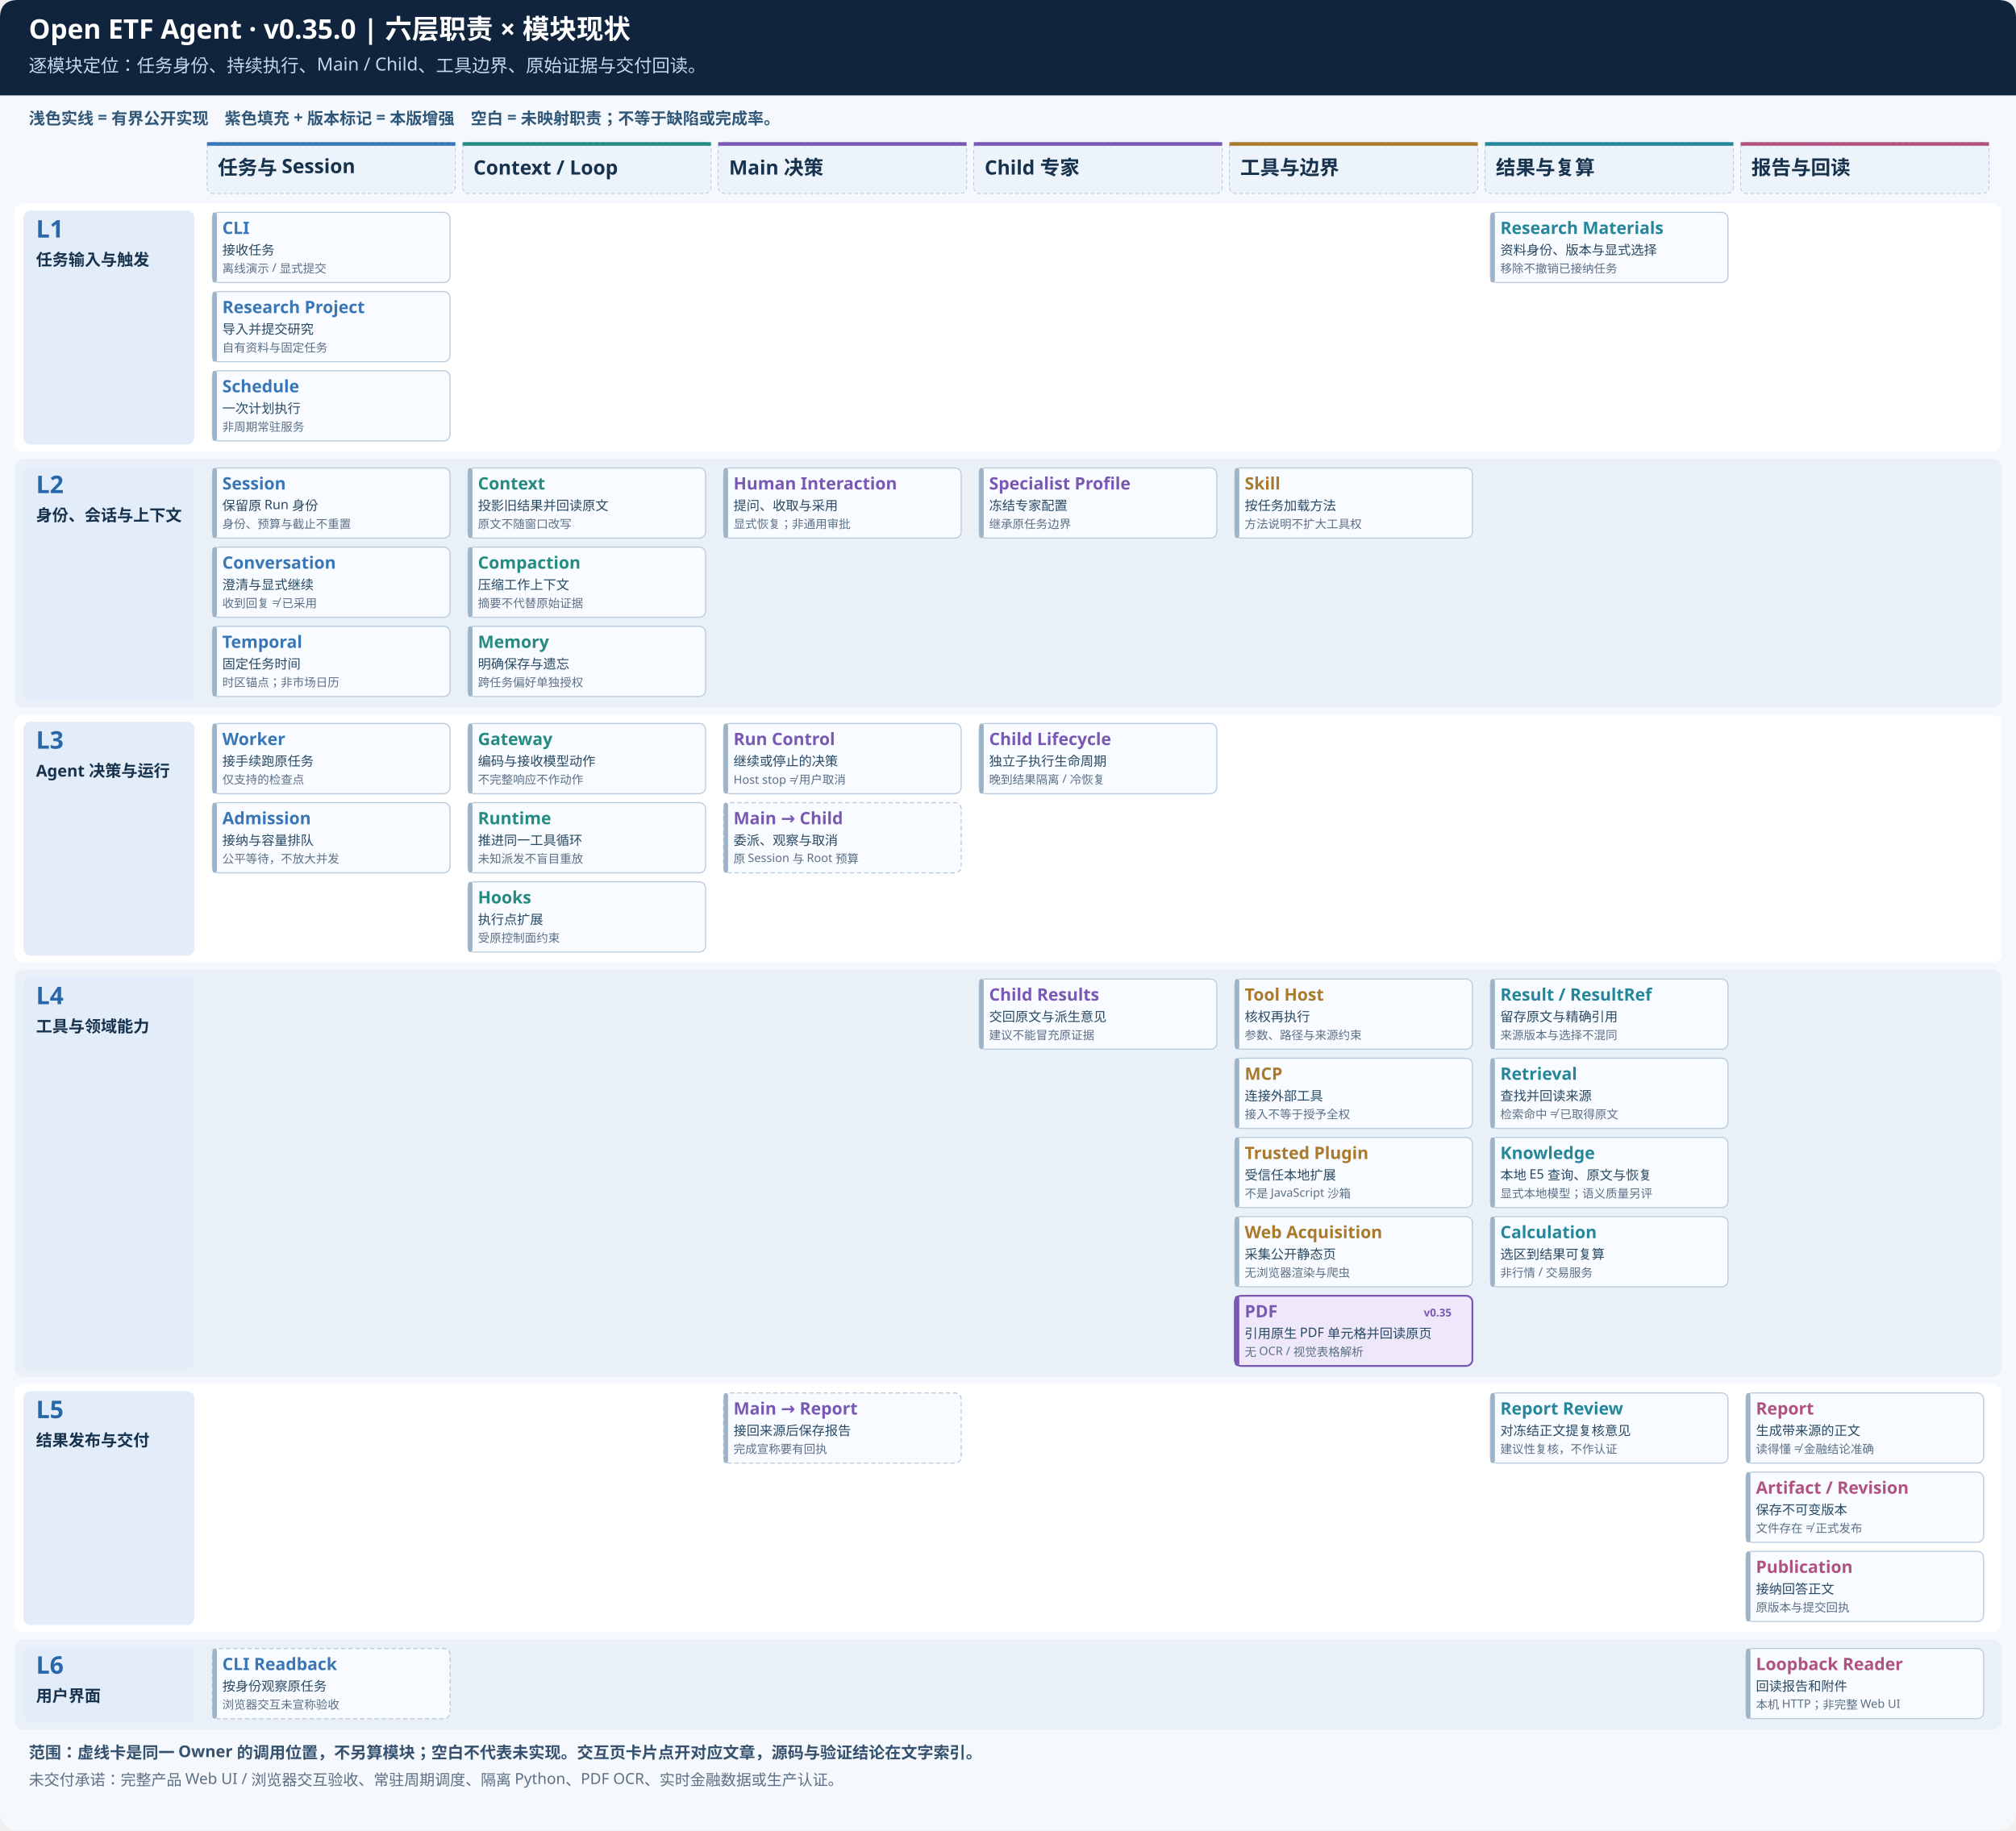
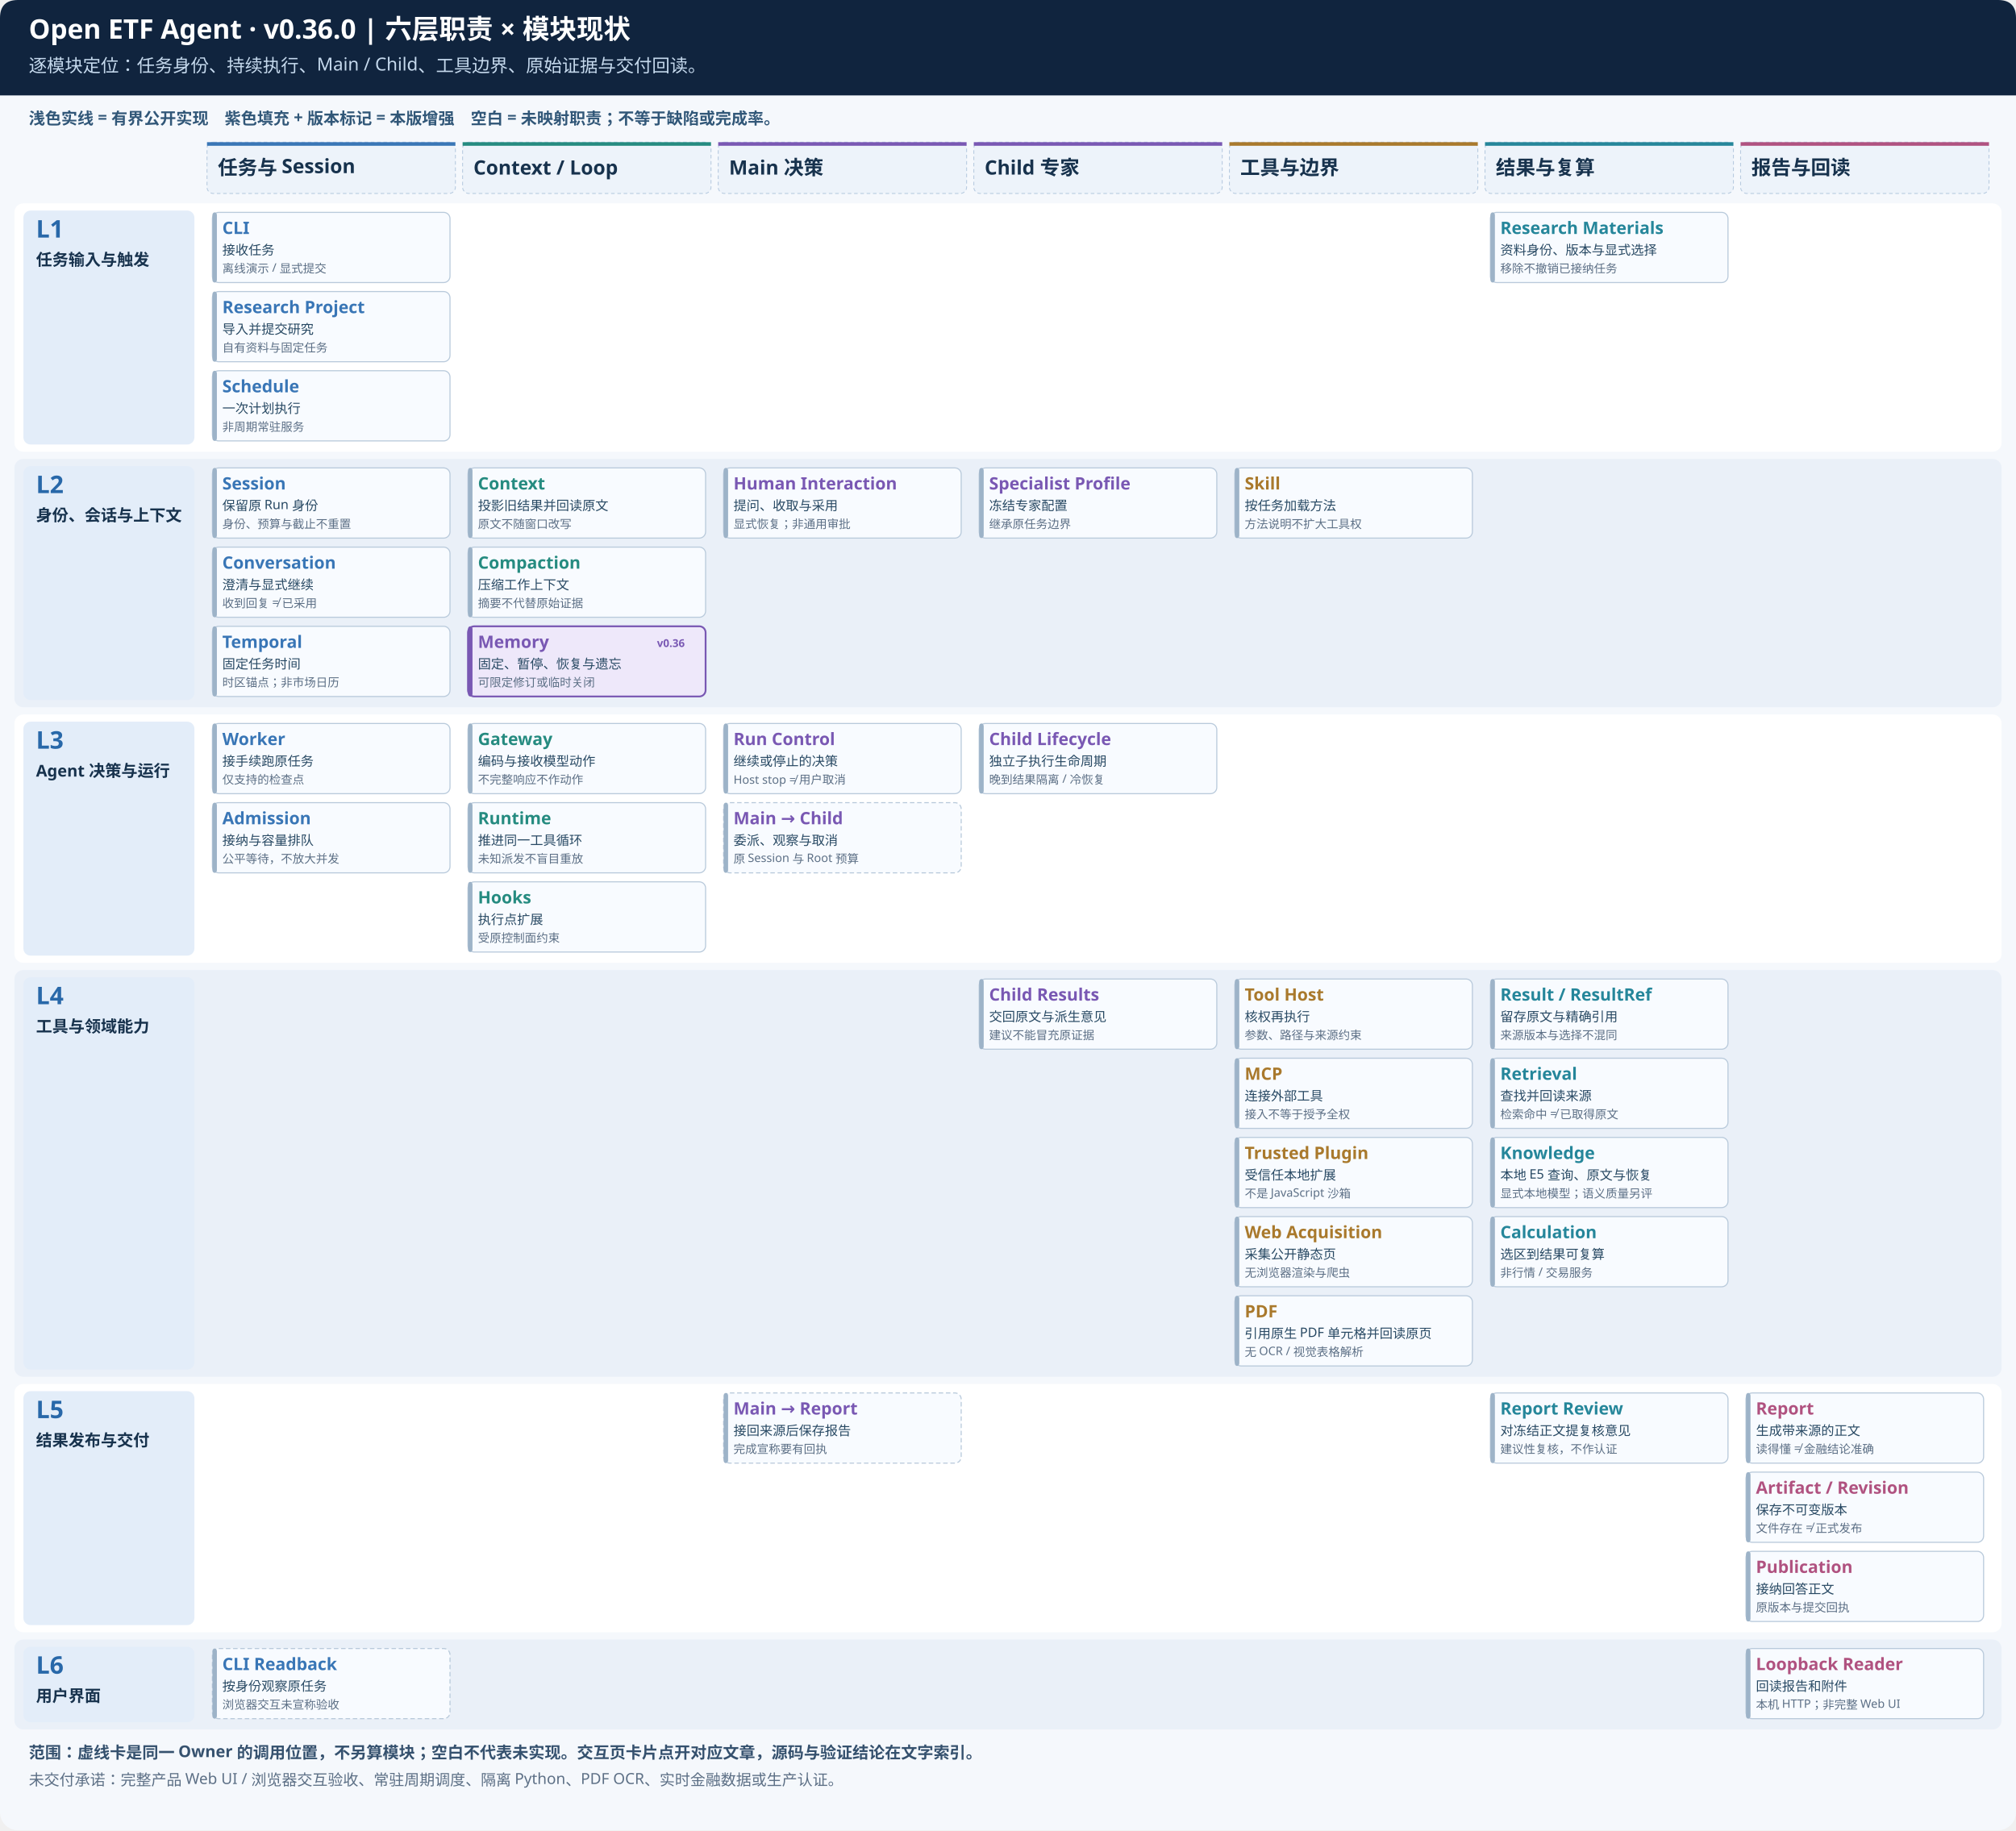
<svg xmlns="http://www.w3.org/2000/svg" width="2240" height="2034" viewBox="0 0 2240 2034" role="img" aria-labelledby="title desc">
  <rect width="2240" height="2034" rx="20" fill="#f5f8fc" />
  <path d="M20 0h2200q20 0 20 20v86H0V20Q0 0 20 0" fill="#10243e" />
  <g font-family="system-ui, sans-serif">
-     <text x="32" y="43" font-size="30" fill="#fff" font-weight="700">Open ETF Agent · v0.35.0 | 六层职责 × 模块现状</text>
+     <text x="32" y="43" font-size="30" fill="#fff" font-weight="700">Open ETF Agent · v0.36.0 | 六层职责 × 模块现状</text>
    <text x="32" y="80" font-size="20" fill="#c5d9ed" font-weight="400">逐模块定位：任务身份、持续执行、Main / Child、工具边界、原始证据与交付回读。</text>
    <text x="32" y="138" font-size="18" fill="#315778" font-weight="600">浅色实线 = 有界公开实现　紫色填充 + 版本标记 = 本版增强　空白 = 未映射职责；不等于缺陷或完成率。</text>
    <rect x="230" y="158" width="276" height="57" rx="7" fill="#edf3fa" stroke="#b8cbe0" stroke-dasharray="4 3" />
    <rect x="230" y="158" width="276" height="4" fill="#3976b6" />
    <text x="242" y="194" font-size="22" fill="#17324d" font-weight="700">任务与 Session</text>
    <rect x="514" y="158" width="276" height="57" rx="7" fill="#edf3fa" stroke="#b8cbe0" stroke-dasharray="4 3" />
    <rect x="514" y="158" width="276" height="4" fill="#258b80" />
    <text x="526" y="194" font-size="22" fill="#17324d" font-weight="700">Context / Loop</text>
    <rect x="798" y="158" width="276" height="57" rx="7" fill="#edf3fa" stroke="#b8cbe0" stroke-dasharray="4 3" />
    <rect x="798" y="158" width="276" height="4" fill="#7958b3" />
    <text x="810" y="194" font-size="22" fill="#17324d" font-weight="700">Main 决策</text>
    <rect x="1082" y="158" width="276" height="57" rx="7" fill="#edf3fa" stroke="#b8cbe0" stroke-dasharray="4 3" />
    <rect x="1082" y="158" width="276" height="4" fill="#7958b3" />
    <text x="1094" y="194" font-size="22" fill="#17324d" font-weight="700">Child 专家</text>
    <rect x="1366" y="158" width="276" height="57" rx="7" fill="#edf3fa" stroke="#b8cbe0" stroke-dasharray="4 3" />
    <rect x="1366" y="158" width="276" height="4" fill="#a9792c" />
    <text x="1378" y="194" font-size="22" fill="#17324d" font-weight="700">工具与边界</text>
    <rect x="1650" y="158" width="276" height="57" rx="7" fill="#edf3fa" stroke="#b8cbe0" stroke-dasharray="4 3" />
    <rect x="1650" y="158" width="276" height="4" fill="#25869a" />
    <text x="1662" y="194" font-size="22" fill="#17324d" font-weight="700">结果与复算</text>
    <rect x="1934" y="158" width="276" height="57" rx="7" fill="#edf3fa" stroke="#b8cbe0" stroke-dasharray="4 3" />
    <rect x="1934" y="158" width="276" height="4" fill="#b05280" />
    <text x="1946" y="194" font-size="22" fill="#17324d" font-weight="700">报告与回读</text>
    <rect x="16" y="226" width="2208" height="276" rx="10" fill="#ffffff" />
    <rect x="26" y="234" width="190" height="260" rx="8" fill="#e3edf9" />
    <text x="40" y="264" font-size="27" fill="#2868a9" font-weight="700">L1</text>
    <text x="40" y="295" font-size="18" fill="#17324d" font-weight="700">任务输入与触发</text>
    <a href="https://hpoenixf.com/eff-agent-article/articles/agent-in-15-minutes" target="_blank" rel="noopener noreferrer">
      <rect x="236" y="236" width="264" height="78" rx="7" fill="#f8fbff" stroke="#b9cadb" stroke-width="1.2" />
      <rect x="236" y="236" width="5" height="78" rx="3" fill="#9db3c8" />
      <text x="247" y="260" font-size="19" fill="#3976b6" font-weight="700">CLI</text>
      <text x="247" y="283" font-size="14.5" fill="#284963" font-weight="500">接收任务</text>
      <text x="247" y="303" font-size="13" fill="#5c6f85" font-weight="400">离线演示 / 显式提交</text>
    </a>
    <a href="https://hpoenixf.com/eff-agent-article/articles/open-etf-agent-research-project-workshop" target="_blank" rel="noopener noreferrer">
      <rect x="236" y="324" width="264" height="78" rx="7" fill="#f8fbff" stroke="#b9cadb" stroke-width="1.2" />
      <rect x="236" y="324" width="5" height="78" rx="3" fill="#9db3c8" />
      <text x="247" y="348" font-size="19" fill="#3976b6" font-weight="700">Research Project</text>
      <text x="247" y="371" font-size="14.5" fill="#284963" font-weight="500">导入并提交研究</text>
      <text x="247" y="391" font-size="13" fill="#5c6f85" font-weight="400">自有资料与固定任务</text>
    </a>
    <a href="https://hpoenixf.com/eff-agent-article/articles/agent-autonomous-scheduled-research" target="_blank" rel="noopener noreferrer">
      <rect x="236" y="412" width="264" height="78" rx="7" fill="#f8fbff" stroke="#b9cadb" stroke-width="1.2" />
      <rect x="236" y="412" width="5" height="78" rx="3" fill="#9db3c8" />
      <text x="247" y="436" font-size="19" fill="#3976b6" font-weight="700">Schedule</text>
      <text x="247" y="459" font-size="14.5" fill="#284963" font-weight="500">一次计划执行</text>
      <text x="247" y="479" font-size="13" fill="#5c6f85" font-weight="400">非周期常驻服务</text>
    </a>
    <a href="https://hpoenixf.com/eff-agent-article/articles/agent-research-assets-identity-version-lifecycle" target="_blank" rel="noopener noreferrer">
      <rect x="1656" y="236" width="264" height="78" rx="7" fill="#f8fbff" stroke="#b9cadb" stroke-width="1.2" />
      <rect x="1656" y="236" width="5" height="78" rx="3" fill="#9db3c8" />
      <text x="1667" y="260" font-size="19" fill="#25869a" font-weight="700">Research Materials</text>
      <text x="1667" y="283" font-size="14.5" fill="#284963" font-weight="500">资料身份、版本与显式选择</text>
      <text x="1667" y="303" font-size="13" fill="#5c6f85" font-weight="400">移除不撤销已接纳任务</text>
    </a>
    <rect x="16" y="510" width="2208" height="276" rx="10" fill="#eaf0f8" />
    <rect x="26" y="518" width="190" height="260" rx="8" fill="#e3edf9" />
    <text x="40" y="548" font-size="27" fill="#2868a9" font-weight="700">L2</text>
    <text x="40" y="579" font-size="18" fill="#17324d" font-weight="700">身份、会话与上下文</text>
    <a href="https://hpoenixf.com/eff-agent-article/articles/agent-task-session-run-worker-schedule" target="_blank" rel="noopener noreferrer">
      <rect x="236" y="520" width="264" height="78" rx="7" fill="#f8fbff" stroke="#b9cadb" stroke-width="1.2" />
      <rect x="236" y="520" width="5" height="78" rx="3" fill="#9db3c8" />
      <text x="247" y="544" font-size="19" fill="#3976b6" font-weight="700">Session</text>
      <text x="247" y="567" font-size="14.5" fill="#284963" font-weight="500">保留原 Run 身份</text>
      <text x="247" y="587" font-size="13" fill="#5c6f85" font-weight="400">身份、预算与截止不重置</text>
    </a>
    <a href="https://hpoenixf.com/eff-agent-article/articles/agent-conversation-admission-task-continuation" target="_blank" rel="noopener noreferrer">
      <rect x="236" y="608" width="264" height="78" rx="7" fill="#f8fbff" stroke="#b9cadb" stroke-width="1.2" />
      <rect x="236" y="608" width="5" height="78" rx="3" fill="#9db3c8" />
      <text x="247" y="632" font-size="19" fill="#3976b6" font-weight="700">Conversation</text>
      <text x="247" y="655" font-size="14.5" fill="#284963" font-weight="500">澄清与显式继续</text>
      <text x="247" y="675" font-size="13" fill="#5c6f85" font-weight="400">收到回复 ≠ 已采用</text>
    </a>
    <a href="https://hpoenixf.com/eff-agent-article/articles/agent-temporal-semantics-market-calendar" target="_blank" rel="noopener noreferrer">
      <rect x="236" y="696" width="264" height="78" rx="7" fill="#f8fbff" stroke="#b9cadb" stroke-width="1.2" />
      <rect x="236" y="696" width="5" height="78" rx="3" fill="#9db3c8" />
      <text x="247" y="720" font-size="19" fill="#3976b6" font-weight="700">Temporal</text>
      <text x="247" y="743" font-size="14.5" fill="#284963" font-weight="500">固定任务时间</text>
      <text x="247" y="763" font-size="13" fill="#5c6f85" font-weight="400">时区锚点；非市场日历</text>
    </a>
    <a href="https://hpoenixf.com/eff-agent-article/articles/agent-context-governance-actions" target="_blank" rel="noopener noreferrer">
      <rect x="520" y="520" width="264" height="78" rx="7" fill="#f8fbff" stroke="#b9cadb" stroke-width="1.2" />
      <rect x="520" y="520" width="5" height="78" rx="3" fill="#9db3c8" />
      <text x="531" y="544" font-size="19" fill="#258b80" font-weight="700">Context</text>
      <text x="531" y="567" font-size="14.5" fill="#284963" font-weight="500">投影旧结果并回读原文</text>
      <text x="531" y="587" font-size="13" fill="#5c6f85" font-weight="400">原文不随窗口改写</text>
    </a>
    <a href="https://hpoenixf.com/eff-agent-article/articles/agent-main-run-context-compaction" target="_blank" rel="noopener noreferrer">
      <rect x="520" y="608" width="264" height="78" rx="7" fill="#f8fbff" stroke="#b9cadb" stroke-width="1.2" />
      <rect x="520" y="608" width="5" height="78" rx="3" fill="#9db3c8" />
      <text x="531" y="632" font-size="19" fill="#258b80" font-weight="700">Compaction</text>
      <text x="531" y="655" font-size="14.5" fill="#284963" font-weight="500">压缩工作上下文</text>
      <text x="531" y="675" font-size="13" fill="#5c6f85" font-weight="400">摘要不代替原始证据</text>
    </a>
    <a href="https://hpoenixf.com/eff-agent-article/articles/026-agent-memory-forget-durable-effects" target="_blank" rel="noopener noreferrer">
-       <rect x="520" y="696" width="264" height="78" rx="7" fill="#f8fbff" stroke="#b9cadb" stroke-width="1.2" />
-       <rect x="520" y="696" width="5" height="78" rx="3" fill="#9db3c8" />
-       <text x="531" y="720" font-size="19" fill="#258b80" font-weight="700">Memory</text>
-       <text x="531" y="743" font-size="14.5" fill="#284963" font-weight="500">明确保存与遗忘</text>
-       <text x="531" y="763" font-size="13" fill="#5c6f85" font-weight="400">跨任务偏好单独授权</text>
+       <rect x="520" y="696" width="264" height="78" rx="7" fill="#eee8fa" stroke="#7958b3" stroke-width="2" />
+       <rect x="520" y="696" width="5" height="78" rx="3" fill="#7958b3" />
+       <text x="531" y="720" font-size="19" fill="#7958b3" font-weight="700">Memory</text>
+       <text x="531" y="743" font-size="14.5" fill="#284963" font-weight="500">固定、暂停、恢复与遗忘</text>
+       <text x="531" y="763" font-size="13" fill="#5c6f85" font-weight="400">可限定修订或临时关闭</text>
+       <text x="730" y="719" font-size="12" fill="#7958b3" font-weight="700">v0.36</text>
    </a>
    <a href="https://hpoenixf.com/eff-agent-article/articles/agent-durable-human-interaction-response-adoption" target="_blank" rel="noopener noreferrer">
      <rect x="804" y="520" width="264" height="78" rx="7" fill="#f8fbff" stroke="#b9cadb" stroke-width="1.2" />
      <rect x="804" y="520" width="5" height="78" rx="3" fill="#9db3c8" />
      <text x="815" y="544" font-size="19" fill="#7958b3" font-weight="700">Human Interaction</text>
      <text x="815" y="567" font-size="14.5" fill="#284963" font-weight="500">提问、收取与采用</text>
      <text x="815" y="587" font-size="13" fill="#5c6f85" font-weight="400">显式恢复；非通用审批</text>
    </a>
    <a href="https://hpoenixf.com/eff-agent-article/articles/agent-custom-expert-from-prompt-to-recovery" target="_blank" rel="noopener noreferrer">
      <rect x="1088" y="520" width="264" height="78" rx="7" fill="#f8fbff" stroke="#b9cadb" stroke-width="1.2" />
      <rect x="1088" y="520" width="5" height="78" rx="3" fill="#9db3c8" />
      <text x="1099" y="544" font-size="19" fill="#7958b3" font-weight="700">Specialist Profile</text>
      <text x="1099" y="567" font-size="14.5" fill="#284963" font-weight="500">冻结专家配置</text>
      <text x="1099" y="587" font-size="13" fill="#5c6f85" font-weight="400">继承原任务边界</text>
    </a>
    <a href="https://hpoenixf.com/eff-agent-article/articles/agent-skill-from-markdown-to-callable-research" target="_blank" rel="noopener noreferrer">
      <rect x="1372" y="520" width="264" height="78" rx="7" fill="#f8fbff" stroke="#b9cadb" stroke-width="1.2" />
      <rect x="1372" y="520" width="5" height="78" rx="3" fill="#9db3c8" />
      <text x="1383" y="544" font-size="19" fill="#a9792c" font-weight="700">Skill</text>
      <text x="1383" y="567" font-size="14.5" fill="#284963" font-weight="500">按任务加载方法</text>
      <text x="1383" y="587" font-size="13" fill="#5c6f85" font-weight="400">方法说明不扩大工具权</text>
    </a>
    <rect x="16" y="794" width="2208" height="276" rx="10" fill="#ffffff" />
    <rect x="26" y="802" width="190" height="260" rx="8" fill="#e3edf9" />
    <text x="40" y="832" font-size="27" fill="#2868a9" font-weight="700">L3</text>
    <text x="40" y="863" font-size="18" fill="#17324d" font-weight="700">Agent 决策与运行</text>
    <a href="https://hpoenixf.com/eff-agent-article/articles/open-etf-agent-v010-system-design" target="_blank" rel="noopener noreferrer">
      <rect x="236" y="804" width="264" height="78" rx="7" fill="#f8fbff" stroke="#b9cadb" stroke-width="1.2" />
      <rect x="236" y="804" width="5" height="78" rx="3" fill="#9db3c8" />
      <text x="247" y="828" font-size="19" fill="#3976b6" font-weight="700">Worker</text>
      <text x="247" y="851" font-size="14.5" fill="#284963" font-weight="500">接手续跑原任务</text>
      <text x="247" y="871" font-size="13" fill="#5c6f85" font-weight="400">仅支持的检查点</text>
    </a>
    <a href="https://hpoenixf.com/eff-agent-article/articles/agent-provider-admission-capacity-lease" target="_blank" rel="noopener noreferrer">
      <rect x="236" y="892" width="264" height="78" rx="7" fill="#f8fbff" stroke="#b9cadb" stroke-width="1.2" />
      <rect x="236" y="892" width="5" height="78" rx="3" fill="#9db3c8" />
      <text x="247" y="916" font-size="19" fill="#3976b6" font-weight="700">Admission</text>
      <text x="247" y="939" font-size="14.5" fill="#284963" font-weight="500">接纳与容量排队</text>
      <text x="247" y="959" font-size="13" fill="#5c6f85" font-weight="400">公平等待，不放大并发</text>
    </a>
    <a href="https://hpoenixf.com/eff-agent-article/articles/agent-provider-architecture-and-admission" target="_blank" rel="noopener noreferrer">
      <rect x="520" y="804" width="264" height="78" rx="7" fill="#f8fbff" stroke="#b9cadb" stroke-width="1.2" />
      <rect x="520" y="804" width="5" height="78" rx="3" fill="#9db3c8" />
      <text x="531" y="828" font-size="19" fill="#258b80" font-weight="700">Gateway</text>
      <text x="531" y="851" font-size="14.5" fill="#284963" font-weight="500">编码与接收模型动作</text>
      <text x="531" y="871" font-size="13" fill="#5c6f85" font-weight="400">不完整响应不作动作</text>
    </a>
    <a href="https://hpoenixf.com/eff-agent-article/articles/etf-agent-model-harness-research-loop" target="_blank" rel="noopener noreferrer">
      <rect x="520" y="892" width="264" height="78" rx="7" fill="#f8fbff" stroke="#b9cadb" stroke-width="1.2" />
      <rect x="520" y="892" width="5" height="78" rx="3" fill="#9db3c8" />
      <text x="531" y="916" font-size="19" fill="#258b80" font-weight="700">Runtime</text>
      <text x="531" y="939" font-size="14.5" fill="#284963" font-weight="500">推进同一工具循环</text>
      <text x="531" y="959" font-size="13" fill="#5c6f85" font-weight="400">未知派发不盲目重放</text>
    </a>
    <a href="https://hpoenixf.com/eff-agent-article/articles/agent-multi-ecosystem-hook-execution" target="_blank" rel="noopener noreferrer">
      <rect x="520" y="980" width="264" height="78" rx="7" fill="#f8fbff" stroke="#b9cadb" stroke-width="1.2" />
      <rect x="520" y="980" width="5" height="78" rx="3" fill="#9db3c8" />
      <text x="531" y="1004" font-size="19" fill="#258b80" font-weight="700">Hooks</text>
      <text x="531" y="1027" font-size="14.5" fill="#284963" font-weight="500">执行点扩展</text>
      <text x="531" y="1047" font-size="13" fill="#5c6f85" font-weight="400">受原控制面约束</text>
    </a>
    <a href="https://hpoenixf.com/eff-agent-article/articles/agent-veto-authority-and-run-termination" target="_blank" rel="noopener noreferrer">
      <rect x="804" y="804" width="264" height="78" rx="7" fill="#f8fbff" stroke="#b9cadb" stroke-width="1.2" />
      <rect x="804" y="804" width="5" height="78" rx="3" fill="#9db3c8" />
      <text x="815" y="828" font-size="19" fill="#7958b3" font-weight="700">Run Control</text>
      <text x="815" y="851" font-size="14.5" fill="#284963" font-weight="500">继续或停止的决策</text>
      <text x="815" y="871" font-size="13" fill="#5c6f85" font-weight="400">Host stop ≠ 用户取消</text>
    </a>
    <a href="https://hpoenixf.com/eff-agent-article/articles/agent-subagent-context-specialization" target="_blank" rel="noopener noreferrer">
      <rect x="804" y="892" width="264" height="78" rx="7" fill="#f8fbff" stroke="#b9cadb" stroke-width="1.2" stroke-dasharray="5 3" />
      <rect x="804" y="892" width="5" height="78" rx="3" fill="#9db3c8" />
      <text x="815" y="916" font-size="19" fill="#7958b3" font-weight="700">Main → Child</text>
      <text x="815" y="939" font-size="14.5" fill="#284963" font-weight="500">委派、观察与取消</text>
      <text x="815" y="959" font-size="13" fill="#5c6f85" font-weight="400">原 Session 与 Root 预算</text>
    </a>
    <a href="https://hpoenixf.com/eff-agent-article/articles/agent-subagent-context-specialization" target="_blank" rel="noopener noreferrer">
      <rect x="1088" y="804" width="264" height="78" rx="7" fill="#f8fbff" stroke="#b9cadb" stroke-width="1.2" />
      <rect x="1088" y="804" width="5" height="78" rx="3" fill="#9db3c8" />
      <text x="1099" y="828" font-size="19" fill="#7958b3" font-weight="700">Child Lifecycle</text>
      <text x="1099" y="851" font-size="14.5" fill="#284963" font-weight="500">独立子执行生命周期</text>
      <text x="1099" y="871" font-size="13" fill="#5c6f85" font-weight="400">晚到结果隔离 / 冷恢复</text>
    </a>
    <rect x="16" y="1078" width="2208" height="452" rx="10" fill="#eaf0f8" />
    <rect x="26" y="1086" width="190" height="436" rx="8" fill="#e3edf9" />
    <text x="40" y="1116" font-size="27" fill="#2868a9" font-weight="700">L4</text>
    <text x="40" y="1147" font-size="18" fill="#17324d" font-weight="700">工具与领域能力</text>
    <a href="https://hpoenixf.com/eff-agent-article/articles/agent-subagent-contribution-evidence" target="_blank" rel="noopener noreferrer">
      <rect x="1088" y="1088" width="264" height="78" rx="7" fill="#f8fbff" stroke="#b9cadb" stroke-width="1.2" />
      <rect x="1088" y="1088" width="5" height="78" rx="3" fill="#9db3c8" />
      <text x="1099" y="1112" font-size="19" fill="#7958b3" font-weight="700">Child Results</text>
      <text x="1099" y="1135" font-size="14.5" fill="#284963" font-weight="500">交回原文与派生意见</text>
      <text x="1099" y="1155" font-size="13" fill="#5c6f85" font-weight="400">建议不能冒充原证据</text>
    </a>
    <a href="https://hpoenixf.com/eff-agent-article/articles/agent-tool-lifecycle-and-model-input" target="_blank" rel="noopener noreferrer">
      <rect x="1372" y="1088" width="264" height="78" rx="7" fill="#f8fbff" stroke="#b9cadb" stroke-width="1.2" />
      <rect x="1372" y="1088" width="5" height="78" rx="3" fill="#9db3c8" />
      <text x="1383" y="1112" font-size="19" fill="#a9792c" font-weight="700">Tool Host</text>
      <text x="1383" y="1135" font-size="14.5" fill="#284963" font-weight="500">核权再执行</text>
      <text x="1383" y="1155" font-size="13" fill="#5c6f85" font-weight="400">参数、路径与来源约束</text>
    </a>
    <a href="https://hpoenixf.com/eff-agent-article/articles/mcp-host-from-discovery-to-consumption" target="_blank" rel="noopener noreferrer">
      <rect x="1372" y="1176" width="264" height="78" rx="7" fill="#f8fbff" stroke="#b9cadb" stroke-width="1.2" />
      <rect x="1372" y="1176" width="5" height="78" rx="3" fill="#9db3c8" />
      <text x="1383" y="1200" font-size="19" fill="#a9792c" font-weight="700">MCP</text>
      <text x="1383" y="1223" font-size="14.5" fill="#284963" font-weight="500">连接外部工具</text>
      <text x="1383" y="1243" font-size="13" fill="#5c6f85" font-weight="400">接入不等于授予全权</text>
    </a>
    <a href="https://hpoenixf.com/eff-agent-article/articles/020-agent-extension-host-smartphone" target="_blank" rel="noopener noreferrer">
      <rect x="1372" y="1264" width="264" height="78" rx="7" fill="#f8fbff" stroke="#b9cadb" stroke-width="1.2" />
      <rect x="1372" y="1264" width="5" height="78" rx="3" fill="#9db3c8" />
      <text x="1383" y="1288" font-size="19" fill="#a9792c" font-weight="700">Trusted Plugin</text>
      <text x="1383" y="1311" font-size="14.5" fill="#284963" font-weight="500">受信任本地扩展</text>
      <text x="1383" y="1331" font-size="13" fill="#5c6f85" font-weight="400">不是 JavaScript 沙箱</text>
    </a>
    <a href="https://hpoenixf.com/eff-agent-article/articles/021-agent-web-research-from-search-to-deep-reading" target="_blank" rel="noopener noreferrer">
      <rect x="1372" y="1352" width="264" height="78" rx="7" fill="#f8fbff" stroke="#b9cadb" stroke-width="1.2" />
      <rect x="1372" y="1352" width="5" height="78" rx="3" fill="#9db3c8" />
      <text x="1383" y="1376" font-size="19" fill="#a9792c" font-weight="700">Web Acquisition</text>
      <text x="1383" y="1399" font-size="14.5" fill="#284963" font-weight="500">采集公开静态页</text>
      <text x="1383" y="1419" font-size="13" fill="#5c6f85" font-weight="400">无浏览器渲染与爬虫</text>
    </a>
    <a href="https://hpoenixf.com/eff-agent-article/articles/024-agent-pdf-from-text-to-evidence" target="_blank" rel="noopener noreferrer">
-       <rect x="1372" y="1440" width="264" height="78" rx="7" fill="#eee8fa" stroke="#7958b3" stroke-width="2" />
-       <rect x="1372" y="1440" width="5" height="78" rx="3" fill="#7958b3" />
-       <text x="1383" y="1464" font-size="19" fill="#7958b3" font-weight="700">PDF</text>
+       <rect x="1372" y="1440" width="264" height="78" rx="7" fill="#f8fbff" stroke="#b9cadb" stroke-width="1.2" />
+       <rect x="1372" y="1440" width="5" height="78" rx="3" fill="#9db3c8" />
+       <text x="1383" y="1464" font-size="19" fill="#a9792c" font-weight="700">PDF</text>
      <text x="1383" y="1487" font-size="14.5" fill="#284963" font-weight="500">引用原生 PDF 单元格并回读原页</text>
      <text x="1383" y="1507" font-size="13" fill="#5c6f85" font-weight="400">无 OCR / 视觉表格解析</text>
-       <text x="1582" y="1463" font-size="12" fill="#7958b3" font-weight="700">v0.35</text>
    </a>
    <a href="https://hpoenixf.com/eff-agent-article/articles/tool-results-outside-model-context" target="_blank" rel="noopener noreferrer">
      <rect x="1656" y="1088" width="264" height="78" rx="7" fill="#f8fbff" stroke="#b9cadb" stroke-width="1.2" />
      <rect x="1656" y="1088" width="5" height="78" rx="3" fill="#9db3c8" />
      <text x="1667" y="1112" font-size="19" fill="#25869a" font-weight="700">Result / ResultRef</text>
      <text x="1667" y="1135" font-size="14.5" fill="#284963" font-weight="500">留存原文与精确引用</text>
      <text x="1667" y="1155" font-size="13" fill="#5c6f85" font-weight="400">来源版本与选择不混同</text>
    </a>
    <a href="https://hpoenixf.com/eff-agent-article/articles/agent-knowledge-retrieval-end-to-end" target="_blank" rel="noopener noreferrer">
      <rect x="1656" y="1176" width="264" height="78" rx="7" fill="#f8fbff" stroke="#b9cadb" stroke-width="1.2" />
      <rect x="1656" y="1176" width="5" height="78" rx="3" fill="#9db3c8" />
      <text x="1667" y="1200" font-size="19" fill="#25869a" font-weight="700">Retrieval</text>
      <text x="1667" y="1223" font-size="14.5" fill="#284963" font-weight="500">查找并回读来源</text>
      <text x="1667" y="1243" font-size="13" fill="#5c6f85" font-weight="400">检索命中 ≠ 已取得原文</text>
    </a>
    <a href="https://hpoenixf.com/eff-agent-article/articles/agent-knowledge-retrieval-end-to-end" target="_blank" rel="noopener noreferrer">
      <rect x="1656" y="1264" width="264" height="78" rx="7" fill="#f8fbff" stroke="#b9cadb" stroke-width="1.2" />
      <rect x="1656" y="1264" width="5" height="78" rx="3" fill="#9db3c8" />
      <text x="1667" y="1288" font-size="19" fill="#25869a" font-weight="700">Knowledge</text>
      <text x="1667" y="1311" font-size="14.5" fill="#284963" font-weight="500">本地 E5 查询、原文与恢复</text>
      <text x="1667" y="1331" font-size="13" fill="#5c6f85" font-weight="400">显式本地模型；语义质量另评</text>
    </a>
    <a href="https://hpoenixf.com/eff-agent-article/articles/open-etf-agent-v010-system-design" target="_blank" rel="noopener noreferrer">
      <rect x="1656" y="1352" width="264" height="78" rx="7" fill="#f8fbff" stroke="#b9cadb" stroke-width="1.2" />
      <rect x="1656" y="1352" width="5" height="78" rx="3" fill="#9db3c8" />
      <text x="1667" y="1376" font-size="19" fill="#25869a" font-weight="700">Calculation</text>
      <text x="1667" y="1399" font-size="14.5" fill="#284963" font-weight="500">选区到结果可复算</text>
      <text x="1667" y="1419" font-size="13" fill="#5c6f85" font-weight="400">非行情 / 交易服务</text>
    </a>
    <rect x="16" y="1538" width="2208" height="276" rx="10" fill="#ffffff" />
    <rect x="26" y="1546" width="190" height="260" rx="8" fill="#e3edf9" />
    <text x="40" y="1576" font-size="27" fill="#2868a9" font-weight="700">L5</text>
    <text x="40" y="1607" font-size="18" fill="#17324d" font-weight="700">结果发布与交付</text>
    <a href="https://hpoenixf.com/eff-agent-article/articles/open-etf-agent-v01-first-readable-report" target="_blank" rel="noopener noreferrer">
      <rect x="804" y="1548" width="264" height="78" rx="7" fill="#f8fbff" stroke="#b9cadb" stroke-width="1.2" stroke-dasharray="5 3" />
      <rect x="804" y="1548" width="5" height="78" rx="3" fill="#9db3c8" />
      <text x="815" y="1572" font-size="19" fill="#7958b3" font-weight="700">Main → Report</text>
      <text x="815" y="1595" font-size="14.5" fill="#284963" font-weight="500">接回来源后保存报告</text>
      <text x="815" y="1615" font-size="13" fill="#5c6f85" font-weight="400">完成宣称要有回执</text>
    </a>
    <a href="https://hpoenixf.com/eff-agent-article/articles/open-etf-agent-report-review-workshop" target="_blank" rel="noopener noreferrer">
      <rect x="1656" y="1548" width="264" height="78" rx="7" fill="#f8fbff" stroke="#b9cadb" stroke-width="1.2" />
      <rect x="1656" y="1548" width="5" height="78" rx="3" fill="#9db3c8" />
      <text x="1667" y="1572" font-size="19" fill="#25869a" font-weight="700">Report Review</text>
      <text x="1667" y="1595" font-size="14.5" fill="#284963" font-weight="500">对冻结正文提复核意见</text>
      <text x="1667" y="1615" font-size="13" fill="#5c6f85" font-weight="400">建议性复核，不作认证</text>
    </a>
    <a href="https://hpoenixf.com/eff-agent-article/articles/open-etf-agent-v01-first-readable-report" target="_blank" rel="noopener noreferrer">
      <rect x="1940" y="1548" width="264" height="78" rx="7" fill="#f8fbff" stroke="#b9cadb" stroke-width="1.2" />
      <rect x="1940" y="1548" width="5" height="78" rx="3" fill="#9db3c8" />
      <text x="1951" y="1572" font-size="19" fill="#b05280" font-weight="700">Report</text>
      <text x="1951" y="1595" font-size="14.5" fill="#284963" font-weight="500">生成带来源的正文</text>
      <text x="1951" y="1615" font-size="13" fill="#5c6f85" font-weight="400">读得懂 ≠ 金融结论准确</text>
    </a>
    <a href="https://hpoenixf.com/eff-agent-article/articles/agent-artifact-version-access-sharing" target="_blank" rel="noopener noreferrer">
      <rect x="1940" y="1636" width="264" height="78" rx="7" fill="#f8fbff" stroke="#b9cadb" stroke-width="1.2" />
      <rect x="1940" y="1636" width="5" height="78" rx="3" fill="#9db3c8" />
      <text x="1951" y="1660" font-size="19" fill="#b05280" font-weight="700">Artifact / Revision</text>
      <text x="1951" y="1683" font-size="14.5" fill="#284963" font-weight="500">保存不可变版本</text>
      <text x="1951" y="1703" font-size="13" fill="#5c6f85" font-weight="400">文件存在 ≠ 正式发布</text>
    </a>
    <a href="https://hpoenixf.com/eff-agent-article/articles/019-agent-answer-publication" target="_blank" rel="noopener noreferrer">
      <rect x="1940" y="1724" width="264" height="78" rx="7" fill="#f8fbff" stroke="#b9cadb" stroke-width="1.2" />
      <rect x="1940" y="1724" width="5" height="78" rx="3" fill="#9db3c8" />
      <text x="1951" y="1748" font-size="19" fill="#b05280" font-weight="700">Publication</text>
      <text x="1951" y="1771" font-size="14.5" fill="#284963" font-weight="500">接纳回答正文</text>
      <text x="1951" y="1791" font-size="13" fill="#5c6f85" font-weight="400">原版本与提交回执</text>
    </a>
    <rect x="16" y="1822" width="2208" height="100" rx="10" fill="#eaf0f8" />
    <rect x="26" y="1830" width="190" height="84" rx="8" fill="#e3edf9" />
    <text x="40" y="1860" font-size="27" fill="#2868a9" font-weight="700">L6</text>
    <text x="40" y="1891" font-size="18" fill="#17324d" font-weight="700">用户界面</text>
    <a href="https://hpoenixf.com/eff-agent-article/articles/open-etf-agent-v01-first-readable-report" target="_blank" rel="noopener noreferrer">
      <rect x="236" y="1832" width="264" height="78" rx="7" fill="#f8fbff" stroke="#b9cadb" stroke-width="1.2" stroke-dasharray="5 3" />
      <rect x="236" y="1832" width="5" height="78" rx="3" fill="#9db3c8" />
      <text x="247" y="1856" font-size="19" fill="#3976b6" font-weight="700">CLI Readback</text>
      <text x="247" y="1879" font-size="14.5" fill="#284963" font-weight="500">按身份观察原任务</text>
      <text x="247" y="1899" font-size="13" fill="#5c6f85" font-weight="400">浏览器交互未宣称验收</text>
    </a>
    <a href="https://hpoenixf.com/eff-agent-article/articles/open-etf-agent-v010-system-design" target="_blank" rel="noopener noreferrer">
      <rect x="1940" y="1832" width="264" height="78" rx="7" fill="#f8fbff" stroke="#b9cadb" stroke-width="1.2" />
      <rect x="1940" y="1832" width="5" height="78" rx="3" fill="#9db3c8" />
      <text x="1951" y="1856" font-size="19" fill="#b05280" font-weight="700">Loopback Reader</text>
      <text x="1951" y="1879" font-size="14.5" fill="#284963" font-weight="500">回读报告和附件</text>
      <text x="1951" y="1899" font-size="13" fill="#5c6f85" font-weight="400">本机 HTTP；非完整 Web UI</text>
    </a>
    <text x="32" y="1954" font-size="18" fill="#35516e" font-weight="600">范围：虚线卡是同一 Owner 的调用位置，不另算模块；空白不代表未实现。交互页卡片点开对应文章，源码与验证结论在文字索引。</text>
    <text x="32" y="1984" font-size="17" fill="#5c6f85" font-weight="400">未交付承诺：完整产品 Web UI / 浏览器交互验收、常驻周期调度、隔离 Python、PDF OCR、实时金融数据或生产认证。</text>
  </g>
</svg>
